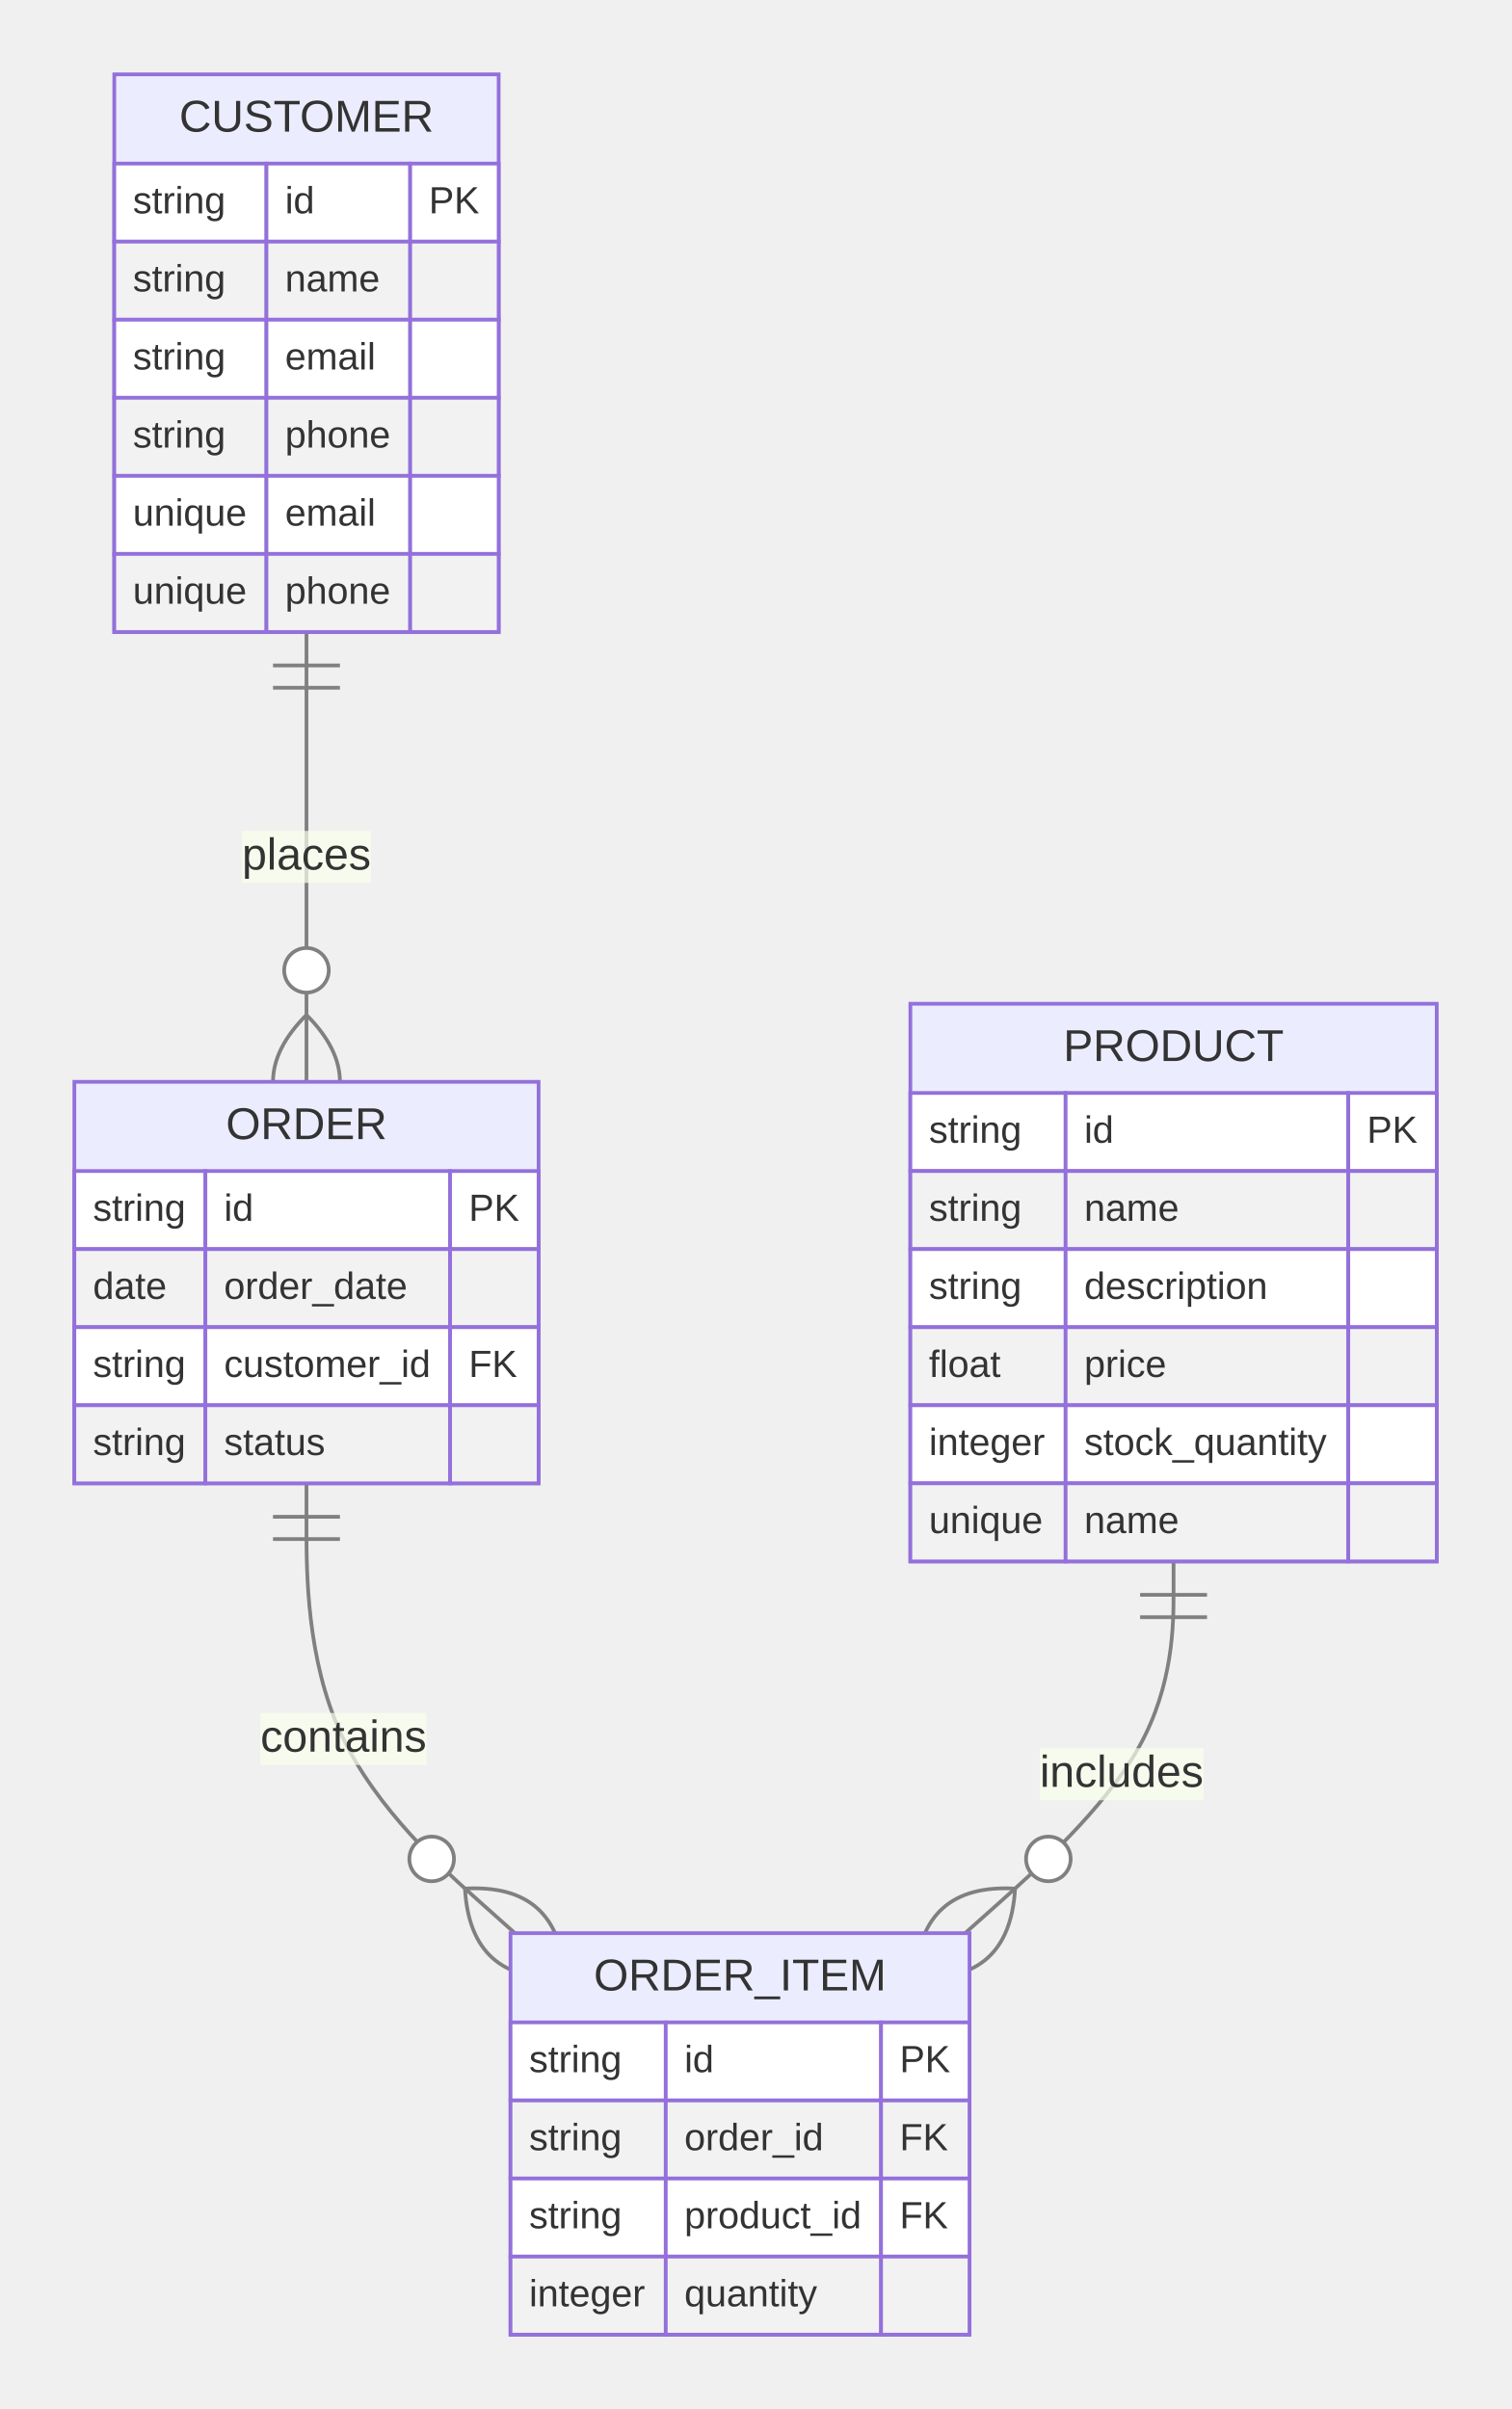
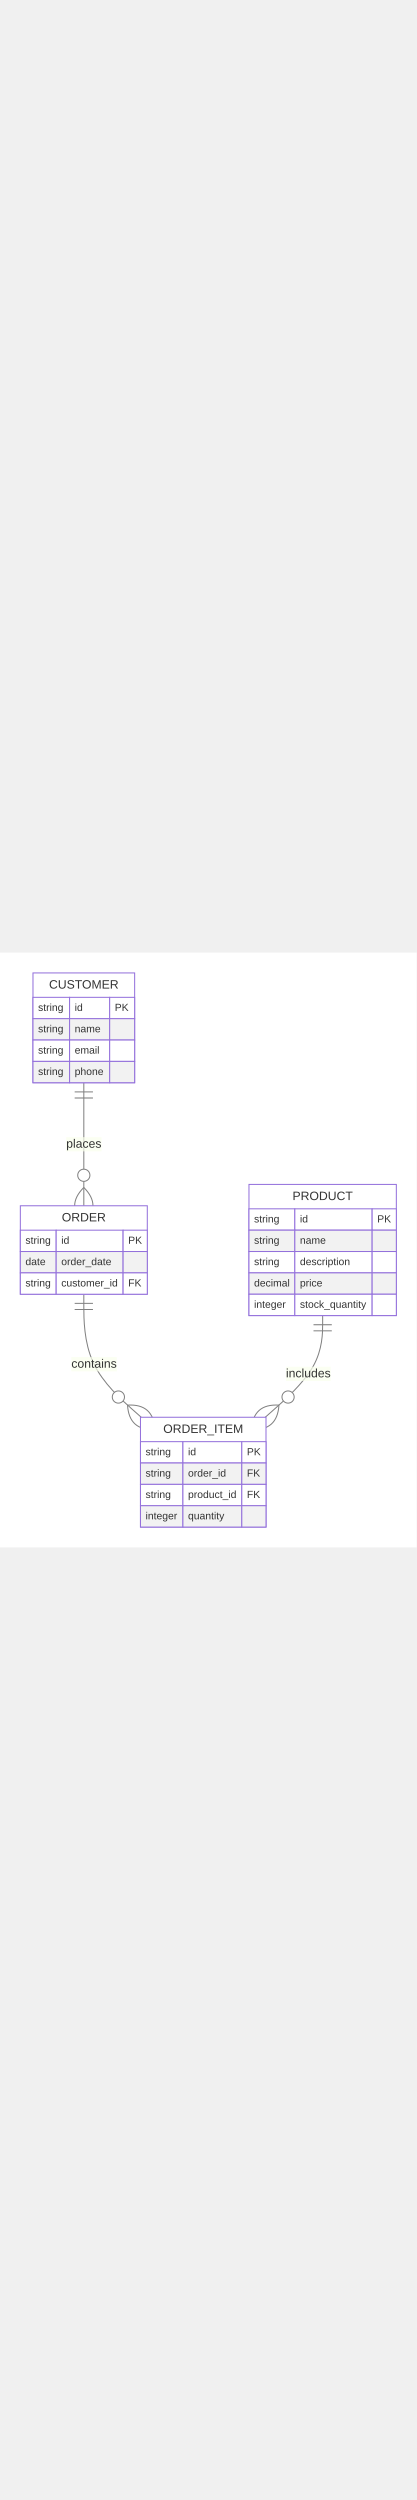
- <svg xmlns="http://www.w3.org/2000/svg" aria-roledescription="er" role="graphics-document document" viewBox="0 0 406.447 648" style="max-width: 406.447px;" width="100%" id="mermaid-1749540763215">
-   <style>#mermaid-1749540763215{font-family:"trebuchet ms",verdana,arial,sans-serif;font-size:16px;fill:#333;}#mermaid-1749540763215 .error-icon{fill:#552222;}#mermaid-1749540763215 .error-text{fill:#552222;stroke:#552222;}#mermaid-1749540763215 .edge-thickness-normal{stroke-width:2px;}#mermaid-1749540763215 .edge-thickness-thick{stroke-width:3.5px;}#mermaid-1749540763215 .edge-pattern-solid{stroke-dasharray:0;}#mermaid-1749540763215 .edge-pattern-dashed{stroke-dasharray:3;}#mermaid-1749540763215 .edge-pattern-dotted{stroke-dasharray:2;}#mermaid-1749540763215 .marker{fill:#333333;stroke:#333333;}#mermaid-1749540763215 .marker.cross{stroke:#333333;}#mermaid-1749540763215 svg{font-family:"trebuchet ms",verdana,arial,sans-serif;font-size:16px;}#mermaid-1749540763215 .entityBox{fill:#ECECFF;stroke:#9370DB;}#mermaid-1749540763215 .attributeBoxOdd{fill:#ffffff;stroke:#9370DB;}#mermaid-1749540763215 .attributeBoxEven{fill:#f2f2f2;stroke:#9370DB;}#mermaid-1749540763215 .relationshipLabelBox{fill:hsl(80, 100%, 96.275%);opacity:0.7;background-color:hsl(80, 100%, 96.275%);}#mermaid-1749540763215 .relationshipLabelBox rect{opacity:0.5;}#mermaid-1749540763215 .relationshipLine{stroke:#333333;}#mermaid-1749540763215 .entityTitleText{text-anchor:middle;font-size:18px;fill:#333;}#mermaid-1749540763215 #MD_PARENT_START{fill:#f5f5f5!important;stroke:#333333!important;stroke-width:1;}#mermaid-1749540763215 #MD_PARENT_END{fill:#f5f5f5!important;stroke:#333333!important;stroke-width:1;}#mermaid-1749540763215 :root{--mermaid-font-family:"trebuchet ms",verdana,arial,sans-serif;}</style>
+ <svg xmlns="http://www.w3.org/2000/svg" aria-roledescription="er" role="graphics-document document" viewBox="0 0 409.799 585" style="max-width: 409.799px;" width="150" id="mermaid-1749540914111" height="900">
+   <rect width="100%" height="100%" fill="white" stroke="none" />
+   <style>#mermaid-1749540914111{font-family:"trebuchet ms",verdana,arial,sans-serif;font-size:16px;fill:#333;}#mermaid-1749540914111 .error-icon{fill:#552222;}#mermaid-1749540914111 .error-text{fill:#552222;stroke:#552222;}#mermaid-1749540914111 .edge-thickness-normal{stroke-width:2px;}#mermaid-1749540914111 .edge-thickness-thick{stroke-width:3.5px;}#mermaid-1749540914111 .edge-pattern-solid{stroke-dasharray:0;}#mermaid-1749540914111 .edge-pattern-dashed{stroke-dasharray:3;}#mermaid-1749540914111 .edge-pattern-dotted{stroke-dasharray:2;}#mermaid-1749540914111 .marker{fill:#333333;stroke:#333333;}#mermaid-1749540914111 .marker.cross{stroke:#333333;}#mermaid-1749540914111 svg{font-family:"trebuchet ms",verdana,arial,sans-serif;font-size:16px;}#mermaid-1749540914111 .entityBox{fill:#ffffff;stroke:#9370DB;}#mermaid-1749540914111 .attributeBoxOdd{fill:#ffffff;stroke:#9370DB;}#mermaid-1749540914111 .attributeBoxEven{fill:#f2f2f2;stroke:#9370DB;}#mermaid-1749540914111 .relationshipLabelBox{fill:hsl(80, 100%, 96.275%);opacity:0.7;background-color:hsl(80, 100%, 96.275%);}#mermaid-1749540914111 .relationshipLabelBox rect{opacity:0.5;}#mermaid-1749540914111 .relationshipLine{stroke:#333333;}#mermaid-1749540914111 .entityTitleText{text-anchor:middle;font-size:18px;fill:#333;}#mermaid-1749540914111 #MD_PARENT_START{fill:#f5f5f5!important;stroke:#333333!important;stroke-width:1;}#mermaid-1749540914111 #MD_PARENT_END{fill:#f5f5f5!important;stroke:#333333!important;stroke-width:1;}#mermaid-1749540914111 :root{--mermaid-font-family:"trebuchet ms",verdana,arial,sans-serif;}</style>
  <g />
  <defs>
    <marker orient="auto" markerHeight="240" markerWidth="190" refY="7" refX="0" id="MD_PARENT_START">
      <path d="M 18,7 L9,13 L1,7 L9,1 Z" />
    </marker>
  </defs>
  <defs>
    <marker orient="auto" markerHeight="28" markerWidth="20" refY="7" refX="19" id="MD_PARENT_END">
      <path d="M 18,7 L9,13 L1,7 L9,1 Z" />
    </marker>
  </defs>
  <defs>
    <marker orient="auto" markerHeight="18" markerWidth="18" refY="9" refX="0" id="ONLY_ONE_START">
      <path d="M9,0 L9,18 M15,0 L15,18" fill="none" stroke="gray" />
    </marker>
  </defs>
  <defs>
    <marker orient="auto" markerHeight="18" markerWidth="18" refY="9" refX="18" id="ONLY_ONE_END">
      <path d="M3,0 L3,18 M9,0 L9,18" fill="none" stroke="gray" />
    </marker>
  </defs>
  <defs>
    <marker orient="auto" markerHeight="18" markerWidth="30" refY="9" refX="0" id="ZERO_OR_ONE_START">
      <circle r="6" cy="9" cx="21" fill="white" stroke="gray" />
      <path d="M9,0 L9,18" fill="none" stroke="gray" />
    </marker>
  </defs>
  <defs>
    <marker orient="auto" markerHeight="18" markerWidth="30" refY="9" refX="30" id="ZERO_OR_ONE_END">
      <circle r="6" cy="9" cx="9" fill="white" stroke="gray" />
      <path d="M21,0 L21,18" fill="none" stroke="gray" />
    </marker>
  </defs>
  <defs>
    <marker orient="auto" markerHeight="36" markerWidth="45" refY="18" refX="18" id="ONE_OR_MORE_START">
      <path d="M0,18 Q 18,0 36,18 Q 18,36 0,18 M42,9 L42,27" fill="none" stroke="gray" />
    </marker>
  </defs>
  <defs>
    <marker orient="auto" markerHeight="36" markerWidth="45" refY="18" refX="27" id="ONE_OR_MORE_END">
      <path d="M3,9 L3,27 M9,18 Q27,0 45,18 Q27,36 9,18" fill="none" stroke="gray" />
    </marker>
  </defs>
  <defs>
    <marker orient="auto" markerHeight="36" markerWidth="57" refY="18" refX="18" id="ZERO_OR_MORE_START">
      <circle r="6" cy="18" cx="48" fill="white" stroke="gray" />
      <path d="M0,18 Q18,0 36,18 Q18,36 0,18" fill="none" stroke="gray" />
    </marker>
  </defs>
  <defs>
    <marker orient="auto" markerHeight="36" markerWidth="57" refY="18" refX="39" id="ZERO_OR_MORE_END">
      <circle r="6" cy="18" cx="9" fill="white" stroke="gray" />
      <path d="M21,18 Q39,0 57,18 Q39,36 21,18" fill="none" stroke="gray" />
    </marker>
  </defs>
-   <path style="stroke: gray; fill: none;" marker-start="url(#ONLY_ONE_START)" marker-end="url(#ZERO_OR_MORE_END)" d="M82.432,170L82.432,178.333C82.432,186.667,82.432,203.333,82.432,223.5C82.432,243.667,82.432,267.333,82.432,279.167L82.432,291" class="er relationshipLine" />
-   <path style="stroke: gray; fill: none;" marker-start="url(#ONLY_ONE_START)" marker-end="url(#ZERO_OR_MORE_END)" d="M82.432,399L82.432,410.833C82.432,422.667,82.432,446.333,91.776,466.5C101.12,486.667,119.808,503.333,129.151,511.667L138.495,520" class="er relationshipLine" />
-   <path style="stroke: gray; fill: none;" marker-start="url(#ONLY_ONE_START)" marker-end="url(#ZERO_OR_MORE_END)" d="M315.655,420L315.655,428.333C315.655,436.667,315.655,453.333,306.311,470C296.968,486.667,278.28,503.333,268.936,511.667L259.592,520" class="er relationshipLine" />
-   <g transform="translate(30.73965,20 )" id="entity-CUSTOMER-7c659eae-ee79-5f5d-acd7-c418f8ad1d67">
-     <rect height="150" width="103.385" y="0" x="0" class="er entityBox" />
-     <text style="dominant-baseline: middle; text-anchor: middle; font-size: 12px;" transform="translate(51.69237,12)" y="0" x="0" id="text-entity-CUSTOMER-7c659eae-ee79-5f5d-acd7-c418f8ad1d67" class="er entityLabel">CUSTOMER</text>
-     <rect height="21" width="40.927" y="24" x="0" class="er attributeBoxOdd" />
+   <path style="stroke: gray; fill: none;" marker-start="url(#ONLY_ONE_START)" marker-end="url(#ZERO_OR_MORE_END)" d="M82.432,128L82.432,136.333C82.432,144.667,82.432,161.333,82.432,181.5C82.432,201.667,82.432,225.333,82.432,237.167L82.432,249" class="er relationshipLine" />
+   <path style="stroke: gray; fill: none;" marker-start="url(#ONLY_ONE_START)" marker-end="url(#ZERO_OR_MORE_END)" d="M82.432,336L82.432,347.833C82.432,359.667,82.432,383.333,91.843,403.5C101.254,423.667,120.076,440.333,129.487,448.667L138.898,457" class="er relationshipLine" />
+   <path style="stroke: gray; fill: none;" marker-start="url(#ONLY_ONE_START)" marker-end="url(#ZERO_OR_MORE_END)" d="M317.332,357L317.332,365.333C317.332,373.667,317.332,390.333,307.921,407C298.509,423.667,279.687,440.333,270.276,448.667L260.865,457" class="er relationshipLine" />
+   <g transform="translate(32.43202,20 )" id="entity-CUSTOMER-7c659eae-ee79-5f5d-acd7-c418f8ad1d67">
+     <rect height="108" width="100" y="0" x="0" class="er entityBox" />
+     <text style="dominant-baseline: middle; text-anchor: middle; font-size: 12px;" transform="translate(50,12)" y="0" x="0" id="text-entity-CUSTOMER-7c659eae-ee79-5f5d-acd7-c418f8ad1d67" class="er entityLabel">CUSTOMER</text>
+     <rect height="21" width="36.011" y="24" x="0" class="er attributeBoxOdd" />
    <text style="dominant-baseline: middle; font-size: 10.2px;" transform="translate(5,34.5)" y="0" x="0" id="text-entity-CUSTOMER-7c659eae-ee79-5f5d-acd7-c418f8ad1d67-attr-1-type" class="er entityLabel">string</text>
-     <rect height="21" width="38.663" y="24" x="40.927" class="er attributeBoxOdd" />
-     <text style="dominant-baseline: middle; font-size: 10.2px;" transform="translate(45.92654,34.5)" y="0" x="0" id="text-entity-CUSTOMER-7c659eae-ee79-5f5d-acd7-c418f8ad1d67-attr-1-name" class="er entityLabel">id</text>
-     <rect height="21" width="23.795" y="24" x="79.59" class="er attributeBoxOdd" />
-     <text style="dominant-baseline: middle; font-size: 10.2px;" transform="translate(84.58975,34.5)" y="0" x="0" id="text-entity-CUSTOMER-7c659eae-ee79-5f5d-acd7-c418f8ad1d67-attr-1-key" class="er entityLabel">PK</text>
-     <rect height="21" width="40.927" y="45" x="0" class="er attributeBoxEven" />
+     <rect height="21" width="39.429" y="24" x="36.011" class="er attributeBoxOdd" />
+     <text style="dominant-baseline: middle; font-size: 10.2px;" transform="translate(41.01115,34.5)" y="0" x="0" id="text-entity-CUSTOMER-7c659eae-ee79-5f5d-acd7-c418f8ad1d67-attr-1-name" class="er entityLabel">id</text>
+     <rect height="21" width="24.56" y="24" x="75.44" class="er attributeBoxOdd" />
+     <text style="dominant-baseline: middle; font-size: 10.2px;" transform="translate(80.43969,34.5)" y="0" x="0" id="text-entity-CUSTOMER-7c659eae-ee79-5f5d-acd7-c418f8ad1d67-attr-1-key" class="er entityLabel">PK</text>
+     <rect height="21" width="36.011" y="45" x="0" class="er attributeBoxEven" />
    <text style="dominant-baseline: middle; font-size: 10.2px;" transform="translate(5,55.5)" y="0" x="0" id="text-entity-CUSTOMER-7c659eae-ee79-5f5d-acd7-c418f8ad1d67-attr-2-type" class="er entityLabel">string</text>
-     <rect height="21" width="38.663" y="45" x="40.927" class="er attributeBoxEven" />
-     <text style="dominant-baseline: middle; font-size: 10.2px;" transform="translate(45.92654,55.5)" y="0" x="0" id="text-entity-CUSTOMER-7c659eae-ee79-5f5d-acd7-c418f8ad1d67-attr-2-name" class="er entityLabel">name</text>
-     <rect height="21" width="23.795" y="45" x="79.59" class="er attributeBoxEven" />
-     <text style="dominant-baseline: middle; font-size: 10.2px;" transform="translate(84.58975,55.5)" y="0" x="0" id="text-entity-CUSTOMER-7c659eae-ee79-5f5d-acd7-c418f8ad1d67-attr-2-key" class="er entityLabel" />
-     <rect height="21" width="40.927" y="66" x="0" class="er attributeBoxOdd" />
+     <rect height="21" width="39.429" y="45" x="36.011" class="er attributeBoxEven" />
+     <text style="dominant-baseline: middle; font-size: 10.2px;" transform="translate(41.01115,55.5)" y="0" x="0" id="text-entity-CUSTOMER-7c659eae-ee79-5f5d-acd7-c418f8ad1d67-attr-2-name" class="er entityLabel">name</text>
+     <rect height="21" width="24.56" y="45" x="75.44" class="er attributeBoxEven" />
+     <text style="dominant-baseline: middle; font-size: 10.2px;" transform="translate(80.43969,55.5)" y="0" x="0" id="text-entity-CUSTOMER-7c659eae-ee79-5f5d-acd7-c418f8ad1d67-attr-2-key" class="er entityLabel" />
+     <rect height="21" width="36.011" y="66" x="0" class="er attributeBoxOdd" />
    <text style="dominant-baseline: middle; font-size: 10.2px;" transform="translate(5,76.5)" y="0" x="0" id="text-entity-CUSTOMER-7c659eae-ee79-5f5d-acd7-c418f8ad1d67-attr-3-type" class="er entityLabel">string</text>
-     <rect height="21" width="38.663" y="66" x="40.927" class="er attributeBoxOdd" />
-     <text style="dominant-baseline: middle; font-size: 10.2px;" transform="translate(45.92654,76.5)" y="0" x="0" id="text-entity-CUSTOMER-7c659eae-ee79-5f5d-acd7-c418f8ad1d67-attr-3-name" class="er entityLabel">email</text>
-     <rect height="21" width="23.795" y="66" x="79.59" class="er attributeBoxOdd" />
-     <text style="dominant-baseline: middle; font-size: 10.2px;" transform="translate(84.58975,76.5)" y="0" x="0" id="text-entity-CUSTOMER-7c659eae-ee79-5f5d-acd7-c418f8ad1d67-attr-3-key" class="er entityLabel" />
-     <rect height="21" width="40.927" y="87" x="0" class="er attributeBoxEven" />
+     <rect height="21" width="39.429" y="66" x="36.011" class="er attributeBoxOdd" />
+     <text style="dominant-baseline: middle; font-size: 10.2px;" transform="translate(41.01115,76.5)" y="0" x="0" id="text-entity-CUSTOMER-7c659eae-ee79-5f5d-acd7-c418f8ad1d67-attr-3-name" class="er entityLabel">email</text>
+     <rect height="21" width="24.56" y="66" x="75.44" class="er attributeBoxOdd" />
+     <text style="dominant-baseline: middle; font-size: 10.2px;" transform="translate(80.43969,76.5)" y="0" x="0" id="text-entity-CUSTOMER-7c659eae-ee79-5f5d-acd7-c418f8ad1d67-attr-3-key" class="er entityLabel" />
+     <rect height="21" width="36.011" y="87" x="0" class="er attributeBoxEven" />
    <text style="dominant-baseline: middle; font-size: 10.2px;" transform="translate(5,97.5)" y="0" x="0" id="text-entity-CUSTOMER-7c659eae-ee79-5f5d-acd7-c418f8ad1d67-attr-4-type" class="er entityLabel">string</text>
-     <rect height="21" width="38.663" y="87" x="40.927" class="er attributeBoxEven" />
-     <text style="dominant-baseline: middle; font-size: 10.2px;" transform="translate(45.92654,97.5)" y="0" x="0" id="text-entity-CUSTOMER-7c659eae-ee79-5f5d-acd7-c418f8ad1d67-attr-4-name" class="er entityLabel">phone</text>
-     <rect height="21" width="23.795" y="87" x="79.59" class="er attributeBoxEven" />
-     <text style="dominant-baseline: middle; font-size: 10.2px;" transform="translate(84.58975,97.5)" y="0" x="0" id="text-entity-CUSTOMER-7c659eae-ee79-5f5d-acd7-c418f8ad1d67-attr-4-key" class="er entityLabel" />
-     <rect height="21" width="40.927" y="108" x="0" class="er attributeBoxOdd" />
-     <text style="dominant-baseline: middle; font-size: 10.2px;" transform="translate(5,118.5)" y="0" x="0" id="text-entity-CUSTOMER-7c659eae-ee79-5f5d-acd7-c418f8ad1d67-attr-5-type" class="er entityLabel">unique</text>
-     <rect height="21" width="38.663" y="108" x="40.927" class="er attributeBoxOdd" />
-     <text style="dominant-baseline: middle; font-size: 10.2px;" transform="translate(45.92654,118.5)" y="0" x="0" id="text-entity-CUSTOMER-7c659eae-ee79-5f5d-acd7-c418f8ad1d67-attr-5-name" class="er entityLabel">email</text>
-     <rect height="21" width="23.795" y="108" x="79.59" class="er attributeBoxOdd" />
-     <text style="dominant-baseline: middle; font-size: 10.2px;" transform="translate(84.58975,118.5)" y="0" x="0" id="text-entity-CUSTOMER-7c659eae-ee79-5f5d-acd7-c418f8ad1d67-attr-5-key" class="er entityLabel" />
-     <rect height="21" width="40.927" y="129" x="0" class="er attributeBoxEven" />
-     <text style="dominant-baseline: middle; font-size: 10.2px;" transform="translate(5,139.5)" y="0" x="0" id="text-entity-CUSTOMER-7c659eae-ee79-5f5d-acd7-c418f8ad1d67-attr-6-type" class="er entityLabel">unique</text>
-     <rect height="21" width="38.663" y="129" x="40.927" class="er attributeBoxEven" />
-     <text style="dominant-baseline: middle; font-size: 10.2px;" transform="translate(45.92654,139.5)" y="0" x="0" id="text-entity-CUSTOMER-7c659eae-ee79-5f5d-acd7-c418f8ad1d67-attr-6-name" class="er entityLabel">phone</text>
-     <rect height="21" width="23.795" y="129" x="79.59" class="er attributeBoxEven" />
-     <text style="dominant-baseline: middle; font-size: 10.2px;" transform="translate(84.58975,139.5)" y="0" x="0" id="text-entity-CUSTOMER-7c659eae-ee79-5f5d-acd7-c418f8ad1d67-attr-6-key" class="er entityLabel" />
+     <rect height="21" width="39.429" y="87" x="36.011" class="er attributeBoxEven" />
+     <text style="dominant-baseline: middle; font-size: 10.2px;" transform="translate(41.01115,97.5)" y="0" x="0" id="text-entity-CUSTOMER-7c659eae-ee79-5f5d-acd7-c418f8ad1d67-attr-4-name" class="er entityLabel">phone</text>
+     <rect height="21" width="24.56" y="87" x="75.44" class="er attributeBoxEven" />
+     <text style="dominant-baseline: middle; font-size: 10.2px;" transform="translate(80.43969,97.5)" y="0" x="0" id="text-entity-CUSTOMER-7c659eae-ee79-5f5d-acd7-c418f8ad1d67-attr-4-key" class="er entityLabel" />
  </g>
-   <g transform="translate(244.864,270 )" id="entity-PRODUCT-b14524a1-8e20-5805-a382-423fd1ec339f">
-     <rect height="150" width="141.583" y="0" x="0" class="er entityBox" />
-     <text style="dominant-baseline: middle; text-anchor: middle; font-size: 12px;" transform="translate(70.79129,12)" y="0" x="0" id="text-entity-PRODUCT-b14524a1-8e20-5805-a382-423fd1ec339f" class="er entityLabel">PRODUCT</text>
-     <rect height="21" width="41.757" y="24" x="0" class="er attributeBoxOdd" />
+   <g transform="translate(244.864,228 )" id="entity-PRODUCT-b14524a1-8e20-5805-a382-423fd1ec339f">
+     <rect height="129" width="144.935" y="0" x="0" class="er entityBox" />
+     <text style="dominant-baseline: middle; text-anchor: middle; font-size: 12px;" transform="translate(72.4675,12)" y="0" x="0" id="text-entity-PRODUCT-b14524a1-8e20-5805-a382-423fd1ec339f" class="er entityLabel">PRODUCT</text>
+     <rect height="21" width="45.109" y="24" x="0" class="er attributeBoxOdd" />
    <text style="dominant-baseline: middle; font-size: 10.2px;" transform="translate(5,34.5)" y="0" x="0" id="text-entity-PRODUCT-b14524a1-8e20-5805-a382-423fd1ec339f-attr-1-type" class="er entityLabel">string</text>
-     <rect height="21" width="76.031" y="24" x="41.757" class="er attributeBoxOdd" />
-     <text style="dominant-baseline: middle; font-size: 10.2px;" transform="translate(46.75696,34.5)" y="0" x="0" id="text-entity-PRODUCT-b14524a1-8e20-5805-a382-423fd1ec339f-attr-1-name" class="er entityLabel">id</text>
-     <rect height="21" width="23.795" y="24" x="117.788" class="er attributeBoxOdd" />
-     <text style="dominant-baseline: middle; font-size: 10.2px;" transform="translate(122.7876,34.5)" y="0" x="0" id="text-entity-PRODUCT-b14524a1-8e20-5805-a382-423fd1ec339f-attr-1-key" class="er entityLabel">PK</text>
-     <rect height="21" width="41.757" y="45" x="0" class="er attributeBoxEven" />
+     <rect height="21" width="76.031" y="24" x="45.109" class="er attributeBoxOdd" />
+     <text style="dominant-baseline: middle; font-size: 10.2px;" transform="translate(50.10938,34.5)" y="0" x="0" id="text-entity-PRODUCT-b14524a1-8e20-5805-a382-423fd1ec339f-attr-1-name" class="er entityLabel">id</text>
+     <rect height="21" width="23.795" y="24" x="121.14" class="er attributeBoxOdd" />
+     <text style="dominant-baseline: middle; font-size: 10.2px;" transform="translate(126.14,34.5)" y="0" x="0" id="text-entity-PRODUCT-b14524a1-8e20-5805-a382-423fd1ec339f-attr-1-key" class="er entityLabel">PK</text>
+     <rect height="21" width="45.109" y="45" x="0" class="er attributeBoxEven" />
    <text style="dominant-baseline: middle; font-size: 10.2px;" transform="translate(5,55.5)" y="0" x="0" id="text-entity-PRODUCT-b14524a1-8e20-5805-a382-423fd1ec339f-attr-2-type" class="er entityLabel">string</text>
-     <rect height="21" width="76.031" y="45" x="41.757" class="er attributeBoxEven" />
-     <text style="dominant-baseline: middle; font-size: 10.2px;" transform="translate(46.75696,55.5)" y="0" x="0" id="text-entity-PRODUCT-b14524a1-8e20-5805-a382-423fd1ec339f-attr-2-name" class="er entityLabel">name</text>
-     <rect height="21" width="23.795" y="45" x="117.788" class="er attributeBoxEven" />
-     <text style="dominant-baseline: middle; font-size: 10.2px;" transform="translate(122.7876,55.5)" y="0" x="0" id="text-entity-PRODUCT-b14524a1-8e20-5805-a382-423fd1ec339f-attr-2-key" class="er entityLabel" />
-     <rect height="21" width="41.757" y="66" x="0" class="er attributeBoxOdd" />
+     <rect height="21" width="76.031" y="45" x="45.109" class="er attributeBoxEven" />
+     <text style="dominant-baseline: middle; font-size: 10.2px;" transform="translate(50.10938,55.5)" y="0" x="0" id="text-entity-PRODUCT-b14524a1-8e20-5805-a382-423fd1ec339f-attr-2-name" class="er entityLabel">name</text>
+     <rect height="21" width="23.795" y="45" x="121.14" class="er attributeBoxEven" />
+     <text style="dominant-baseline: middle; font-size: 10.2px;" transform="translate(126.14,55.5)" y="0" x="0" id="text-entity-PRODUCT-b14524a1-8e20-5805-a382-423fd1ec339f-attr-2-key" class="er entityLabel" />
+     <rect height="21" width="45.109" y="66" x="0" class="er attributeBoxOdd" />
    <text style="dominant-baseline: middle; font-size: 10.2px;" transform="translate(5,76.5)" y="0" x="0" id="text-entity-PRODUCT-b14524a1-8e20-5805-a382-423fd1ec339f-attr-3-type" class="er entityLabel">string</text>
-     <rect height="21" width="76.031" y="66" x="41.757" class="er attributeBoxOdd" />
-     <text style="dominant-baseline: middle; font-size: 10.2px;" transform="translate(46.75696,76.5)" y="0" x="0" id="text-entity-PRODUCT-b14524a1-8e20-5805-a382-423fd1ec339f-attr-3-name" class="er entityLabel">description</text>
-     <rect height="21" width="23.795" y="66" x="117.788" class="er attributeBoxOdd" />
-     <text style="dominant-baseline: middle; font-size: 10.2px;" transform="translate(122.7876,76.5)" y="0" x="0" id="text-entity-PRODUCT-b14524a1-8e20-5805-a382-423fd1ec339f-attr-3-key" class="er entityLabel" />
-     <rect height="21" width="41.757" y="87" x="0" class="er attributeBoxEven" />
-     <text style="dominant-baseline: middle; font-size: 10.2px;" transform="translate(5,97.5)" y="0" x="0" id="text-entity-PRODUCT-b14524a1-8e20-5805-a382-423fd1ec339f-attr-4-type" class="er entityLabel">float</text>
-     <rect height="21" width="76.031" y="87" x="41.757" class="er attributeBoxEven" />
-     <text style="dominant-baseline: middle; font-size: 10.2px;" transform="translate(46.75696,97.5)" y="0" x="0" id="text-entity-PRODUCT-b14524a1-8e20-5805-a382-423fd1ec339f-attr-4-name" class="er entityLabel">price</text>
-     <rect height="21" width="23.795" y="87" x="117.788" class="er attributeBoxEven" />
-     <text style="dominant-baseline: middle; font-size: 10.2px;" transform="translate(122.7876,97.5)" y="0" x="0" id="text-entity-PRODUCT-b14524a1-8e20-5805-a382-423fd1ec339f-attr-4-key" class="er entityLabel" />
-     <rect height="21" width="41.757" y="108" x="0" class="er attributeBoxOdd" />
+     <rect height="21" width="76.031" y="66" x="45.109" class="er attributeBoxOdd" />
+     <text style="dominant-baseline: middle; font-size: 10.2px;" transform="translate(50.10938,76.5)" y="0" x="0" id="text-entity-PRODUCT-b14524a1-8e20-5805-a382-423fd1ec339f-attr-3-name" class="er entityLabel">description</text>
+     <rect height="21" width="23.795" y="66" x="121.14" class="er attributeBoxOdd" />
+     <text style="dominant-baseline: middle; font-size: 10.2px;" transform="translate(126.14,76.5)" y="0" x="0" id="text-entity-PRODUCT-b14524a1-8e20-5805-a382-423fd1ec339f-attr-3-key" class="er entityLabel" />
+     <rect height="21" width="45.109" y="87" x="0" class="er attributeBoxEven" />
+     <text style="dominant-baseline: middle; font-size: 10.2px;" transform="translate(5,97.5)" y="0" x="0" id="text-entity-PRODUCT-b14524a1-8e20-5805-a382-423fd1ec339f-attr-4-type" class="er entityLabel">decimal</text>
+     <rect height="21" width="76.031" y="87" x="45.109" class="er attributeBoxEven" />
+     <text style="dominant-baseline: middle; font-size: 10.2px;" transform="translate(50.10938,97.5)" y="0" x="0" id="text-entity-PRODUCT-b14524a1-8e20-5805-a382-423fd1ec339f-attr-4-name" class="er entityLabel">price</text>
+     <rect height="21" width="23.795" y="87" x="121.14" class="er attributeBoxEven" />
+     <text style="dominant-baseline: middle; font-size: 10.2px;" transform="translate(126.14,97.5)" y="0" x="0" id="text-entity-PRODUCT-b14524a1-8e20-5805-a382-423fd1ec339f-attr-4-key" class="er entityLabel" />
+     <rect height="21" width="45.109" y="108" x="0" class="er attributeBoxOdd" />
    <text style="dominant-baseline: middle; font-size: 10.2px;" transform="translate(5,118.5)" y="0" x="0" id="text-entity-PRODUCT-b14524a1-8e20-5805-a382-423fd1ec339f-attr-5-type" class="er entityLabel">integer</text>
-     <rect height="21" width="76.031" y="108" x="41.757" class="er attributeBoxOdd" />
-     <text style="dominant-baseline: middle; font-size: 10.2px;" transform="translate(46.75696,118.5)" y="0" x="0" id="text-entity-PRODUCT-b14524a1-8e20-5805-a382-423fd1ec339f-attr-5-name" class="er entityLabel">stock_quantity</text>
-     <rect height="21" width="23.795" y="108" x="117.788" class="er attributeBoxOdd" />
-     <text style="dominant-baseline: middle; font-size: 10.2px;" transform="translate(122.7876,118.5)" y="0" x="0" id="text-entity-PRODUCT-b14524a1-8e20-5805-a382-423fd1ec339f-attr-5-key" class="er entityLabel" />
-     <rect height="21" width="41.757" y="129" x="0" class="er attributeBoxEven" />
-     <text style="dominant-baseline: middle; font-size: 10.2px;" transform="translate(5,139.5)" y="0" x="0" id="text-entity-PRODUCT-b14524a1-8e20-5805-a382-423fd1ec339f-attr-6-type" class="er entityLabel">unique</text>
-     <rect height="21" width="76.031" y="129" x="41.757" class="er attributeBoxEven" />
-     <text style="dominant-baseline: middle; font-size: 10.2px;" transform="translate(46.75696,139.5)" y="0" x="0" id="text-entity-PRODUCT-b14524a1-8e20-5805-a382-423fd1ec339f-attr-6-name" class="er entityLabel">name</text>
-     <rect height="21" width="23.795" y="129" x="117.788" class="er attributeBoxEven" />
-     <text style="dominant-baseline: middle; font-size: 10.2px;" transform="translate(122.7876,139.5)" y="0" x="0" id="text-entity-PRODUCT-b14524a1-8e20-5805-a382-423fd1ec339f-attr-6-key" class="er entityLabel" />
+     <rect height="21" width="76.031" y="108" x="45.109" class="er attributeBoxOdd" />
+     <text style="dominant-baseline: middle; font-size: 10.2px;" transform="translate(50.10938,118.5)" y="0" x="0" id="text-entity-PRODUCT-b14524a1-8e20-5805-a382-423fd1ec339f-attr-5-name" class="er entityLabel">stock_quantity</text>
+     <rect height="21" width="23.795" y="108" x="121.14" class="er attributeBoxOdd" />
+     <text style="dominant-baseline: middle; font-size: 10.2px;" transform="translate(126.14,118.5)" y="0" x="0" id="text-entity-PRODUCT-b14524a1-8e20-5805-a382-423fd1ec339f-attr-5-key" class="er entityLabel" />
  </g>
-   <g transform="translate(20,291 )" id="entity-ORDER-36941e20-eb1d-50a3-81c5-00079b43c24a">
-     <rect height="108" width="124.864" y="0" x="0" class="er entityBox" />
+   <g transform="translate(20,249 )" id="entity-ORDER-36941e20-eb1d-50a3-81c5-00079b43c24a">
+     <rect height="87" width="124.864" y="0" x="0" class="er entityBox" />
    <text style="dominant-baseline: middle; text-anchor: middle; font-size: 12px;" transform="translate(62.43202,12)" y="0" x="0" id="text-entity-ORDER-36941e20-eb1d-50a3-81c5-00079b43c24a" class="er entityLabel">ORDER</text>
    <rect height="21" width="35.246" y="24" x="0" class="er attributeBoxOdd" />
    <text style="dominant-baseline: middle; font-size: 10.2px;" transform="translate(5,34.5)" y="0" x="0" id="text-entity-ORDER-36941e20-eb1d-50a3-81c5-00079b43c24a-attr-1-type" class="er entityLabel">string</text>
    <rect height="21" width="65.823" y="24" x="35.246" class="er attributeBoxOdd" />
    <text style="dominant-baseline: middle; font-size: 10.2px;" transform="translate(40.24582,34.5)" y="0" x="0" id="text-entity-ORDER-36941e20-eb1d-50a3-81c5-00079b43c24a-attr-1-name" class="er entityLabel">id</text>
    <rect height="21" width="23.795" y="24" x="101.069" class="er attributeBoxOdd" />
    <text style="dominant-baseline: middle; font-size: 10.2px;" transform="translate(106.0691,34.5)" y="0" x="0" id="text-entity-ORDER-36941e20-eb1d-50a3-81c5-00079b43c24a-attr-1-key" class="er entityLabel">PK</text>
    <rect height="21" width="35.246" y="45" x="0" class="er attributeBoxEven" />
    <text style="dominant-baseline: middle; font-size: 10.2px;" transform="translate(5,55.5)" y="0" x="0" id="text-entity-ORDER-36941e20-eb1d-50a3-81c5-00079b43c24a-attr-2-type" class="er entityLabel">date</text>
    <rect height="21" width="65.823" y="45" x="35.246" class="er attributeBoxEven" />
    <text style="dominant-baseline: middle; font-size: 10.2px;" transform="translate(40.24582,55.5)" y="0" x="0" id="text-entity-ORDER-36941e20-eb1d-50a3-81c5-00079b43c24a-attr-2-name" class="er entityLabel">order_date</text>
    <rect height="21" width="23.795" y="45" x="101.069" class="er attributeBoxEven" />
    <text style="dominant-baseline: middle; font-size: 10.2px;" transform="translate(106.0691,55.5)" y="0" x="0" id="text-entity-ORDER-36941e20-eb1d-50a3-81c5-00079b43c24a-attr-2-key" class="er entityLabel" />
    <rect height="21" width="35.246" y="66" x="0" class="er attributeBoxOdd" />
    <text style="dominant-baseline: middle; font-size: 10.2px;" transform="translate(5,76.5)" y="0" x="0" id="text-entity-ORDER-36941e20-eb1d-50a3-81c5-00079b43c24a-attr-3-type" class="er entityLabel">string</text>
    <rect height="21" width="65.823" y="66" x="35.246" class="er attributeBoxOdd" />
    <text style="dominant-baseline: middle; font-size: 10.2px;" transform="translate(40.24582,76.5)" y="0" x="0" id="text-entity-ORDER-36941e20-eb1d-50a3-81c5-00079b43c24a-attr-3-name" class="er entityLabel">customer_id</text>
    <rect height="21" width="23.795" y="66" x="101.069" class="er attributeBoxOdd" />
    <text style="dominant-baseline: middle; font-size: 10.2px;" transform="translate(106.0691,76.5)" y="0" x="0" id="text-entity-ORDER-36941e20-eb1d-50a3-81c5-00079b43c24a-attr-3-key" class="er entityLabel">FK</text>
-     <rect height="21" width="35.246" y="87" x="0" class="er attributeBoxEven" />
-     <text style="dominant-baseline: middle; font-size: 10.2px;" transform="translate(5,97.5)" y="0" x="0" id="text-entity-ORDER-36941e20-eb1d-50a3-81c5-00079b43c24a-attr-4-type" class="er entityLabel">string</text>
-     <rect height="21" width="65.823" y="87" x="35.246" class="er attributeBoxEven" />
-     <text style="dominant-baseline: middle; font-size: 10.2px;" transform="translate(40.24582,97.5)" y="0" x="0" id="text-entity-ORDER-36941e20-eb1d-50a3-81c5-00079b43c24a-attr-4-name" class="er entityLabel">status</text>
-     <rect height="21" width="23.795" y="87" x="101.069" class="er attributeBoxEven" />
-     <text style="dominant-baseline: middle; font-size: 10.2px;" transform="translate(106.0691,97.5)" y="0" x="0" id="text-entity-ORDER-36941e20-eb1d-50a3-81c5-00079b43c24a-attr-4-key" class="er entityLabel" />
  </g>
-   <g transform="translate(137.3132,520 )" id="entity-ORDERITEM-e5349d72-b47b-55be-8020-113016425f62">
+   <g transform="translate(138.1513,457 )" id="entity-ORDERITEM-e5349d72-b47b-55be-8020-113016425f62">
    <rect height="108" width="123.461" y="0" x="0" class="er entityBox" />
    <text style="dominant-baseline: middle; text-anchor: middle; font-size: 12px;" transform="translate(61.73048,12)" y="0" x="0" id="text-entity-ORDERITEM-e5349d72-b47b-55be-8020-113016425f62" class="er entityLabel">ORDER_ITEM</text>
    <rect height="21" width="41.757" y="24" x="0" class="er attributeBoxOdd" />
    <text style="dominant-baseline: middle; font-size: 10.2px;" transform="translate(5,34.5)" y="0" x="0" id="text-entity-ORDERITEM-e5349d72-b47b-55be-8020-113016425f62-attr-1-type" class="er entityLabel">string</text>
    <rect height="21" width="57.909" y="24" x="41.757" class="er attributeBoxOdd" />
    <text style="dominant-baseline: middle; font-size: 10.2px;" transform="translate(46.75696,34.5)" y="0" x="0" id="text-entity-ORDERITEM-e5349d72-b47b-55be-8020-113016425f62-attr-1-name" class="er entityLabel">id</text>
    <rect height="21" width="23.795" y="24" x="99.666" class="er attributeBoxOdd" />
    <text style="dominant-baseline: middle; font-size: 10.2px;" transform="translate(104.666,34.5)" y="0" x="0" id="text-entity-ORDERITEM-e5349d72-b47b-55be-8020-113016425f62-attr-1-key" class="er entityLabel">PK</text>
    <rect height="21" width="41.757" y="45" x="0" class="er attributeBoxEven" />
    <text style="dominant-baseline: middle; font-size: 10.2px;" transform="translate(5,55.5)" y="0" x="0" id="text-entity-ORDERITEM-e5349d72-b47b-55be-8020-113016425f62-attr-2-type" class="er entityLabel">string</text>
    <rect height="21" width="57.909" y="45" x="41.757" class="er attributeBoxEven" />
    <text style="dominant-baseline: middle; font-size: 10.2px;" transform="translate(46.75696,55.5)" y="0" x="0" id="text-entity-ORDERITEM-e5349d72-b47b-55be-8020-113016425f62-attr-2-name" class="er entityLabel">order_id</text>
    <rect height="21" width="23.795" y="45" x="99.666" class="er attributeBoxEven" />
    <text style="dominant-baseline: middle; font-size: 10.2px;" transform="translate(104.666,55.5)" y="0" x="0" id="text-entity-ORDERITEM-e5349d72-b47b-55be-8020-113016425f62-attr-2-key" class="er entityLabel">FK</text>
    <rect height="21" width="41.757" y="66" x="0" class="er attributeBoxOdd" />
    <text style="dominant-baseline: middle; font-size: 10.2px;" transform="translate(5,76.5)" y="0" x="0" id="text-entity-ORDERITEM-e5349d72-b47b-55be-8020-113016425f62-attr-3-type" class="er entityLabel">string</text>
    <rect height="21" width="57.909" y="66" x="41.757" class="er attributeBoxOdd" />
    <text style="dominant-baseline: middle; font-size: 10.2px;" transform="translate(46.75696,76.5)" y="0" x="0" id="text-entity-ORDERITEM-e5349d72-b47b-55be-8020-113016425f62-attr-3-name" class="er entityLabel">product_id</text>
    <rect height="21" width="23.795" y="66" x="99.666" class="er attributeBoxOdd" />
    <text style="dominant-baseline: middle; font-size: 10.2px;" transform="translate(104.666,76.5)" y="0" x="0" id="text-entity-ORDERITEM-e5349d72-b47b-55be-8020-113016425f62-attr-3-key" class="er entityLabel">FK</text>
    <rect height="21" width="41.757" y="87" x="0" class="er attributeBoxEven" />
    <text style="dominant-baseline: middle; font-size: 10.2px;" transform="translate(5,97.5)" y="0" x="0" id="text-entity-ORDERITEM-e5349d72-b47b-55be-8020-113016425f62-attr-4-type" class="er entityLabel">integer</text>
    <rect height="21" width="57.909" y="87" x="41.757" class="er attributeBoxEven" />
    <text style="dominant-baseline: middle; font-size: 10.2px;" transform="translate(46.75696,97.5)" y="0" x="0" id="text-entity-ORDERITEM-e5349d72-b47b-55be-8020-113016425f62-attr-4-name" class="er entityLabel">quantity</text>
    <rect height="21" width="23.795" y="87" x="99.666" class="er attributeBoxEven" />
    <text style="dominant-baseline: middle; font-size: 10.2px;" transform="translate(104.666,97.5)" y="0" x="0" id="text-entity-ORDERITEM-e5349d72-b47b-55be-8020-113016425f62-attr-4-key" class="er entityLabel" />
  </g>
-   <rect height="14" width="34.688" y="223.5" x="65.088" class="er relationshipLabelBox" />
-   <text style="text-anchor: middle; dominant-baseline: middle; font-size: 12px;" y="230.5" x="82.432" id="rel1" class="er relationshipLabel">places</text>
-   <rect height="14" width="44.703" y="460.774" x="70.03" class="er relationshipLabelBox" />
-   <text style="text-anchor: middle; dominant-baseline: middle; font-size: 12px;" y="467.774" x="92.381" id="rel2" class="er relationshipLabel">contains</text>
-   <rect height="14" width="44.031" y="470.246" x="279.683" class="er relationshipLabelBox" />
-   <text style="text-anchor: middle; dominant-baseline: middle; font-size: 12px;" y="477.246" x="301.699" id="rel3" class="er relationshipLabel">includes</text>
+   <rect height="14" width="34.688" y="181.5" x="65.088" class="er relationshipLabelBox" />
+   <text style="text-anchor: middle; dominant-baseline: middle; font-size: 12px;" y="188.5" x="82.432" id="rel1" class="er relationshipLabel">places</text>
+   <rect height="14" width="44.703" y="397.865" x="70.146" class="er relationshipLabelBox" />
+   <text style="text-anchor: middle; dominant-baseline: middle; font-size: 12px;" y="404.865" x="92.497" id="rel2" class="er relationshipLabel">contains</text>
+   <rect height="14" width="44.031" y="407.317" x="281.209" class="er relationshipLabelBox" />
+   <text style="text-anchor: middle; dominant-baseline: middle; font-size: 12px;" y="414.317" x="303.225" id="rel3" class="er relationshipLabel">includes</text>
</svg>
